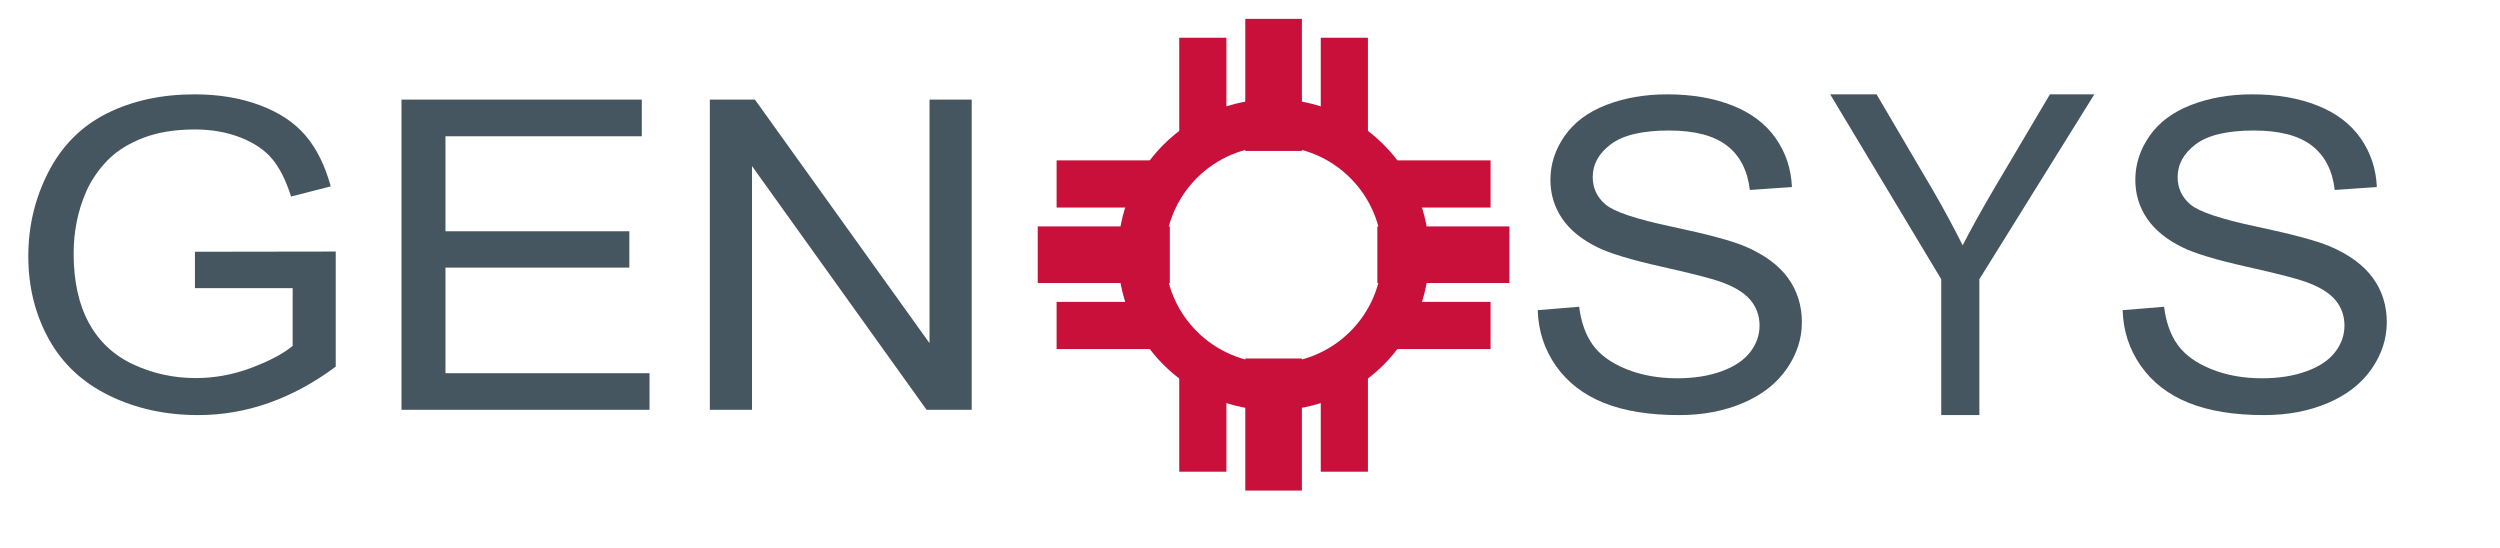
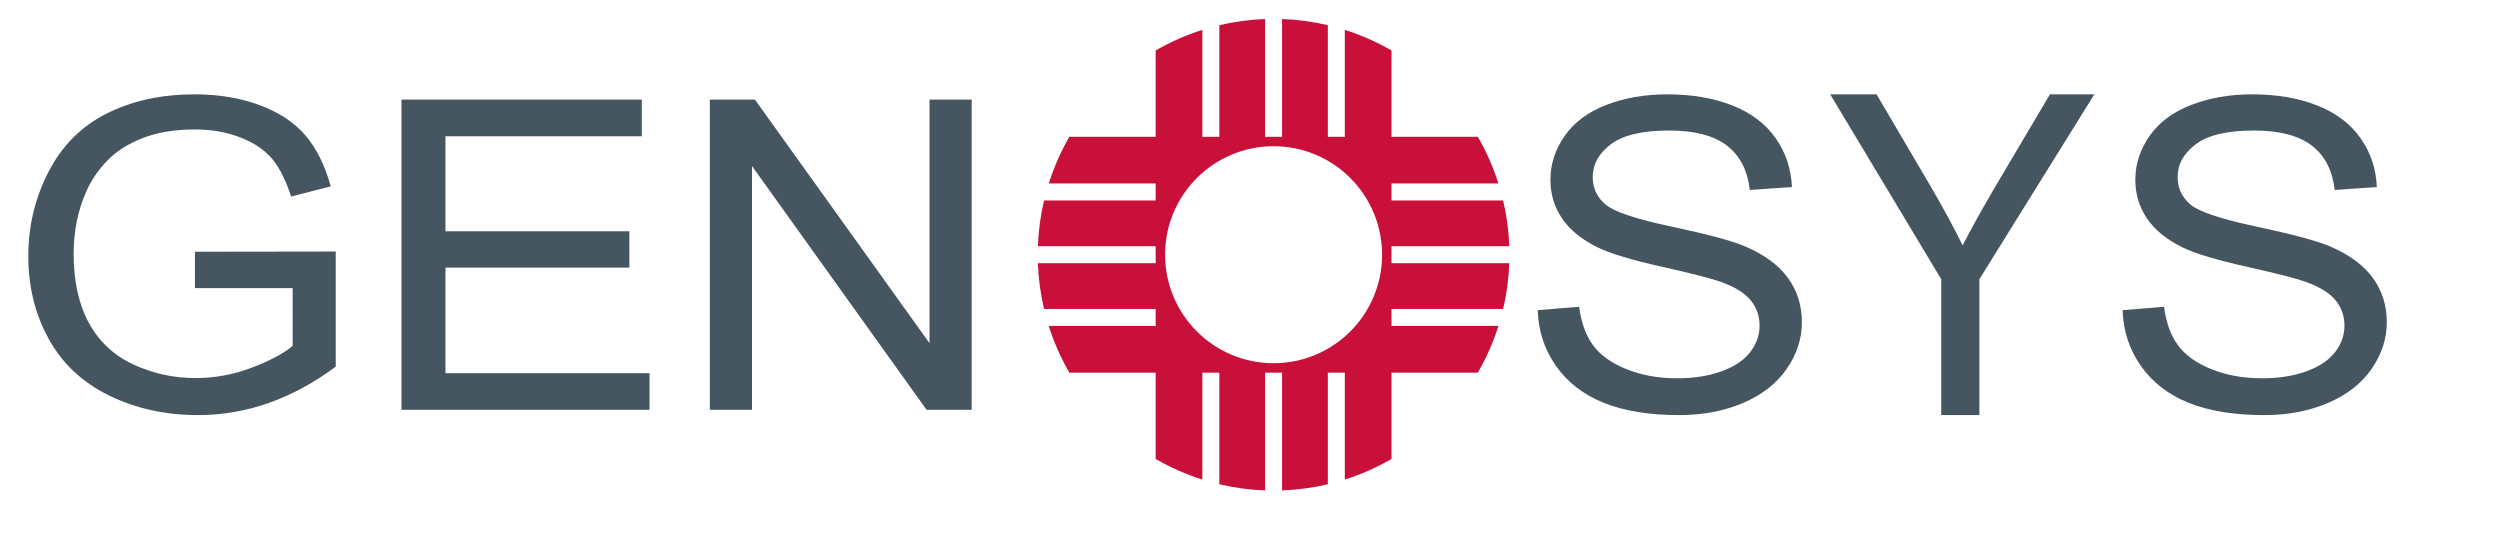
<svg xmlns="http://www.w3.org/2000/svg" viewBox="0 0 265 58" width="265" height="58">
  <g id="wordmark">
    <g fill="#455660" fill-rule="evenodd">
      <path id="gen" d="M20.664 30.544 L20.664 26.686 L35.588 26.664 L35.588 38.864 C33.297 40.569 30.934 41.851 28.499 42.71 C26.063 43.57 23.564 44 21 44 C17.54 44 14.395 43.308 11.568 41.925 C8.74 40.542 6.605 38.543 5.163 35.926 C3.721 33.31 3 30.387 3 27.157 C3 23.957 3.717 20.971 5.151 18.197 C6.585 15.424 8.648 13.364 11.339 12.018 C14.031 10.673 17.131 10 20.64 10 C23.187 10 25.491 10.385 27.549 11.155 C29.608 11.925 31.222 12.998 32.392 14.373 C33.562 15.749 34.451 17.543 35.06 19.756 L30.854 20.832 C30.325 19.158 29.668 17.842 28.883 16.885 C28.098 15.928 26.977 15.162 25.519 14.586 C24.061 14.011 22.442 13.723 20.664 13.723 C18.533 13.723 16.691 14.026 15.137 14.631 C13.582 15.237 12.329 16.033 11.375 17.02 C10.422 18.007 9.681 19.091 9.152 20.272 C8.255 22.305 7.807 24.511 7.807 26.888 C7.807 29.818 8.347 32.27 9.429 34.244 C10.51 36.218 12.084 37.683 14.151 38.64 C16.218 39.597 18.413 40.075 20.736 40.075 C22.755 40.075 24.726 39.713 26.648 38.987 C28.571 38.262 30.029 37.489 31.022 36.666 L31.022 30.544 Z M42.558 43.439 L42.558 10.561 L68.032 10.561 L68.032 14.441 L47.22 14.441 L47.22 24.511 L66.711 24.511 L66.711 28.368 L47.22 28.368 L47.22 39.559 L68.85 39.559 L68.85 43.439 Z M75.242 43.439 L75.242 10.561 L80.025 10.561 L98.53 36.375 L98.53 10.561 L103 10.561 L103 43.439 L98.217 43.439 L79.712 17.603 L79.712 43.439 Z" />
      <path id="first-s" d="M163 32.876 L167.391 32.517 C167.599 34.162 168.083 35.511 168.842 36.565 C169.602 37.619 170.782 38.472 172.381 39.122 C173.981 39.772 175.78 40.098 177.78 40.098 C179.555 40.098 181.123 39.851 182.482 39.358 C183.842 38.864 184.854 38.188 185.518 37.328 C186.181 36.468 186.513 35.53 186.513 34.513 C186.513 33.482 186.193 32.581 185.554 31.811 C184.914 31.041 183.858 30.394 182.386 29.871 C181.443 29.527 179.355 28.992 176.124 28.267 C172.893 27.542 170.63 26.858 169.334 26.215 C167.655 25.393 166.403 24.372 165.579 23.154 C164.755 21.935 164.344 20.571 164.344 19.061 C164.344 17.401 164.847 15.85 165.855 14.407 C166.863 12.964 168.334 11.869 170.27 11.121 C172.205 10.374 174.357 10 176.724 10 C179.331 10 181.631 10.392 183.622 11.177 C185.614 11.962 187.145 13.117 188.217 14.642 C189.288 16.168 189.864 17.894 189.944 19.823 L185.482 20.137 C185.242 18.059 184.43 16.489 183.046 15.427 C181.663 14.366 179.619 13.835 176.916 13.835 C174.101 13.835 172.049 14.317 170.762 15.282 C169.474 16.246 168.83 17.409 168.83 18.769 C168.83 19.95 169.286 20.922 170.198 21.685 C171.094 22.447 173.433 23.228 177.216 24.028 C180.999 24.828 183.594 25.527 185.002 26.125 C187.049 27.007 188.561 28.125 189.536 29.478 C190.512 30.831 191 32.39 191 34.154 C191 35.904 190.464 37.552 189.392 39.1 C188.321 40.647 186.781 41.851 184.774 42.71 C182.766 43.57 180.507 44 177.996 44 C174.813 44 172.145 43.566 169.994 42.699 C167.843 41.832 166.155 40.527 164.931 38.786 C163.708 37.044 163.064 35.074 163 32.876 Z" />
      <path id="y" d="M205.771 44 L205.771 29.598 L194 10 L198.917 10 L204.938 20.251 C206.049 22.168 207.083 24.085 208.042 26.003 C208.958 24.225 210.069 22.222 211.375 19.996 L217.292 10 L222 10 L209.813 29.598 L209.813 44 Z" />
      <path id="last-s" d="M225 32.876 L229.391 32.517 C229.599 34.162 230.083 35.511 230.842 36.565 C231.602 37.619 232.782 38.472 234.381 39.122 C235.981 39.772 237.78 40.098 239.78 40.098 C241.555 40.098 243.123 39.851 244.482 39.358 C245.842 38.864 246.854 38.188 247.518 37.328 C248.181 36.468 248.513 35.53 248.513 34.513 C248.513 33.482 248.193 32.581 247.554 31.811 C246.914 31.041 245.858 30.394 244.386 29.871 C243.443 29.527 241.355 28.992 238.124 28.267 C234.893 27.542 232.63 26.858 231.334 26.215 C229.655 25.393 228.403 24.372 227.579 23.154 C226.755 21.935 226.344 20.571 226.344 19.061 C226.344 17.401 226.847 15.85 227.855 14.407 C228.863 12.964 230.334 11.869 232.27 11.121 C234.205 10.374 236.357 10 238.724 10 C241.331 10 243.631 10.392 245.622 11.177 C247.614 11.962 249.145 13.117 250.217 14.642 C251.288 16.168 251.864 17.894 251.944 19.823 L247.482 20.137 C247.242 18.059 246.43 16.489 245.046 15.427 C243.663 14.366 241.619 13.835 238.916 13.835 C236.101 13.835 234.049 14.317 232.762 15.282 C231.474 16.246 230.83 17.409 230.83 18.769 C230.83 19.95 231.286 20.922 232.198 21.685 C233.094 22.447 235.433 23.228 239.216 24.028 C242.999 24.828 245.594 25.527 247.002 26.125 C249.049 27.007 250.561 28.125 251.536 29.478 C252.512 30.831 253 32.39 253 34.154 C253 35.904 252.464 37.552 251.392 39.1 C250.321 40.647 248.781 41.851 246.774 42.71 C244.766 43.57 242.507 44 239.996 44 C236.813 44 234.145 43.566 231.994 42.699 C229.843 41.832 228.155 40.527 226.931 38.786 C225.708 37.044 225.064 35.074 225 32.876 Z" />
    </g>
    <g transform="translate(135 27)" fill="#c8103b">
-       <path d="M-10-23h5v12h-5zM-3-25h6v14h-6zM5-23h5v12H5zM-10 11h5v12h-5zM-3 11h6v14h-6zM5 11h5v12H5zM-23-10h12v5h-12zM-25-3h14v6h-14zM-23 5h12v5h-12zM11-10h12v5H11zM11-3h14v6H11zM11 5h12v5H11z" />
-       <circle r="14" fill="none" stroke="#c8103b" stroke-width="5" />
+       <path fill-rule="evenodd" d="M-12.5 -21.651 A25 25 0 0 1 -7.55 -23.833 L-7.55 -12.5 L-5.75 -12.5 L-5.75 -24.33 A25 25 0 0 1 -0.9 -24.984 L-0.9 -12.5 L0.9 -12.5 L0.9 -24.984 A25 25 0 0 1 5.75 -24.33 L5.75 -12.5 L7.55 -12.5 L7.55 -23.833 A25 25 0 0 1 12.5 -21.651 L12.5 -12.5 L21.651 -12.5 A25 25 0 0 1 23.833 -7.55 L12.5 -7.55 L12.5 -5.75 L24.33 -5.75 A25 25 0 0 1 24.984 -0.9 L12.5 -0.9 L12.5 0.9 L24.984 0.9 A25 25 0 0 1 24.33 5.75 L12.5 5.75 L12.5 7.55 L23.833 7.55 A25 25 0 0 1 21.651 12.5 L12.5 12.5 L12.5 21.651 A25 25 0 0 1 7.55 23.833 L7.55 12.5 L5.75 12.5 L5.75 24.33 A25 25 0 0 1 0.9 24.984 L0.9 12.5 L-0.9 12.5 L-0.9 24.984 A25 25 0 0 1 -5.75 24.33 L-5.75 12.5 L-7.55 12.5 L-7.55 23.833 A25 25 0 0 1 -12.5 21.651 L-12.5 12.5 L-21.651 12.5 A25 25 0 0 1 -23.833 7.55 L-12.5 7.55 L-12.5 5.75 L-24.33 5.75 A25 25 0 0 1 -24.984 0.9 L-12.5 0.9 L-12.5 -0.9 L-24.984 -0.9 A25 25 0 0 1 -24.33 -5.75 L-12.5 -5.75 L-12.5 -7.55 L-23.833 -7.55 A25 25 0 0 1 -21.651 -12.5 L-12.5 -12.5 L-12.5 -21.651 Z M11.5 0A11.5 11.5 0 1 0 -11.5 0A11.5 11.5 0 1 0 11.5 0Z" />
    </g>
  </g>
</svg>
